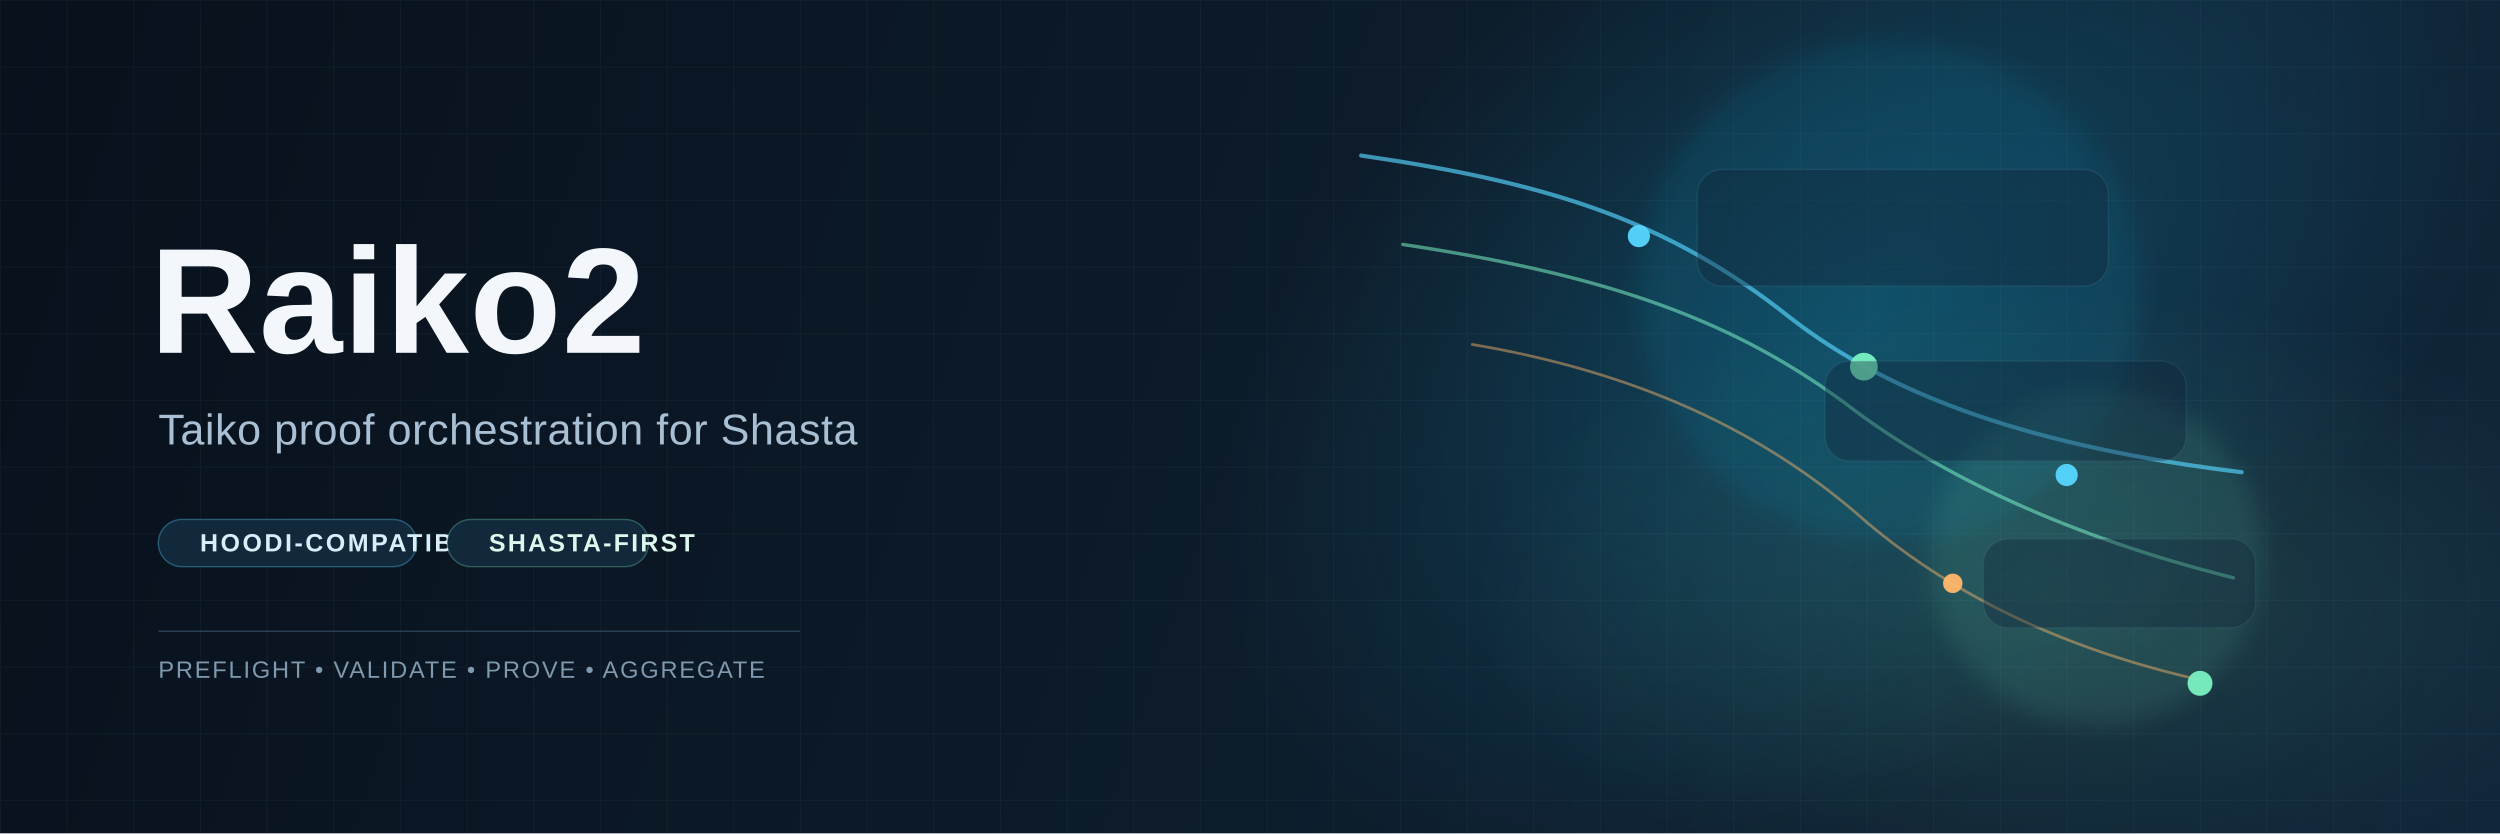
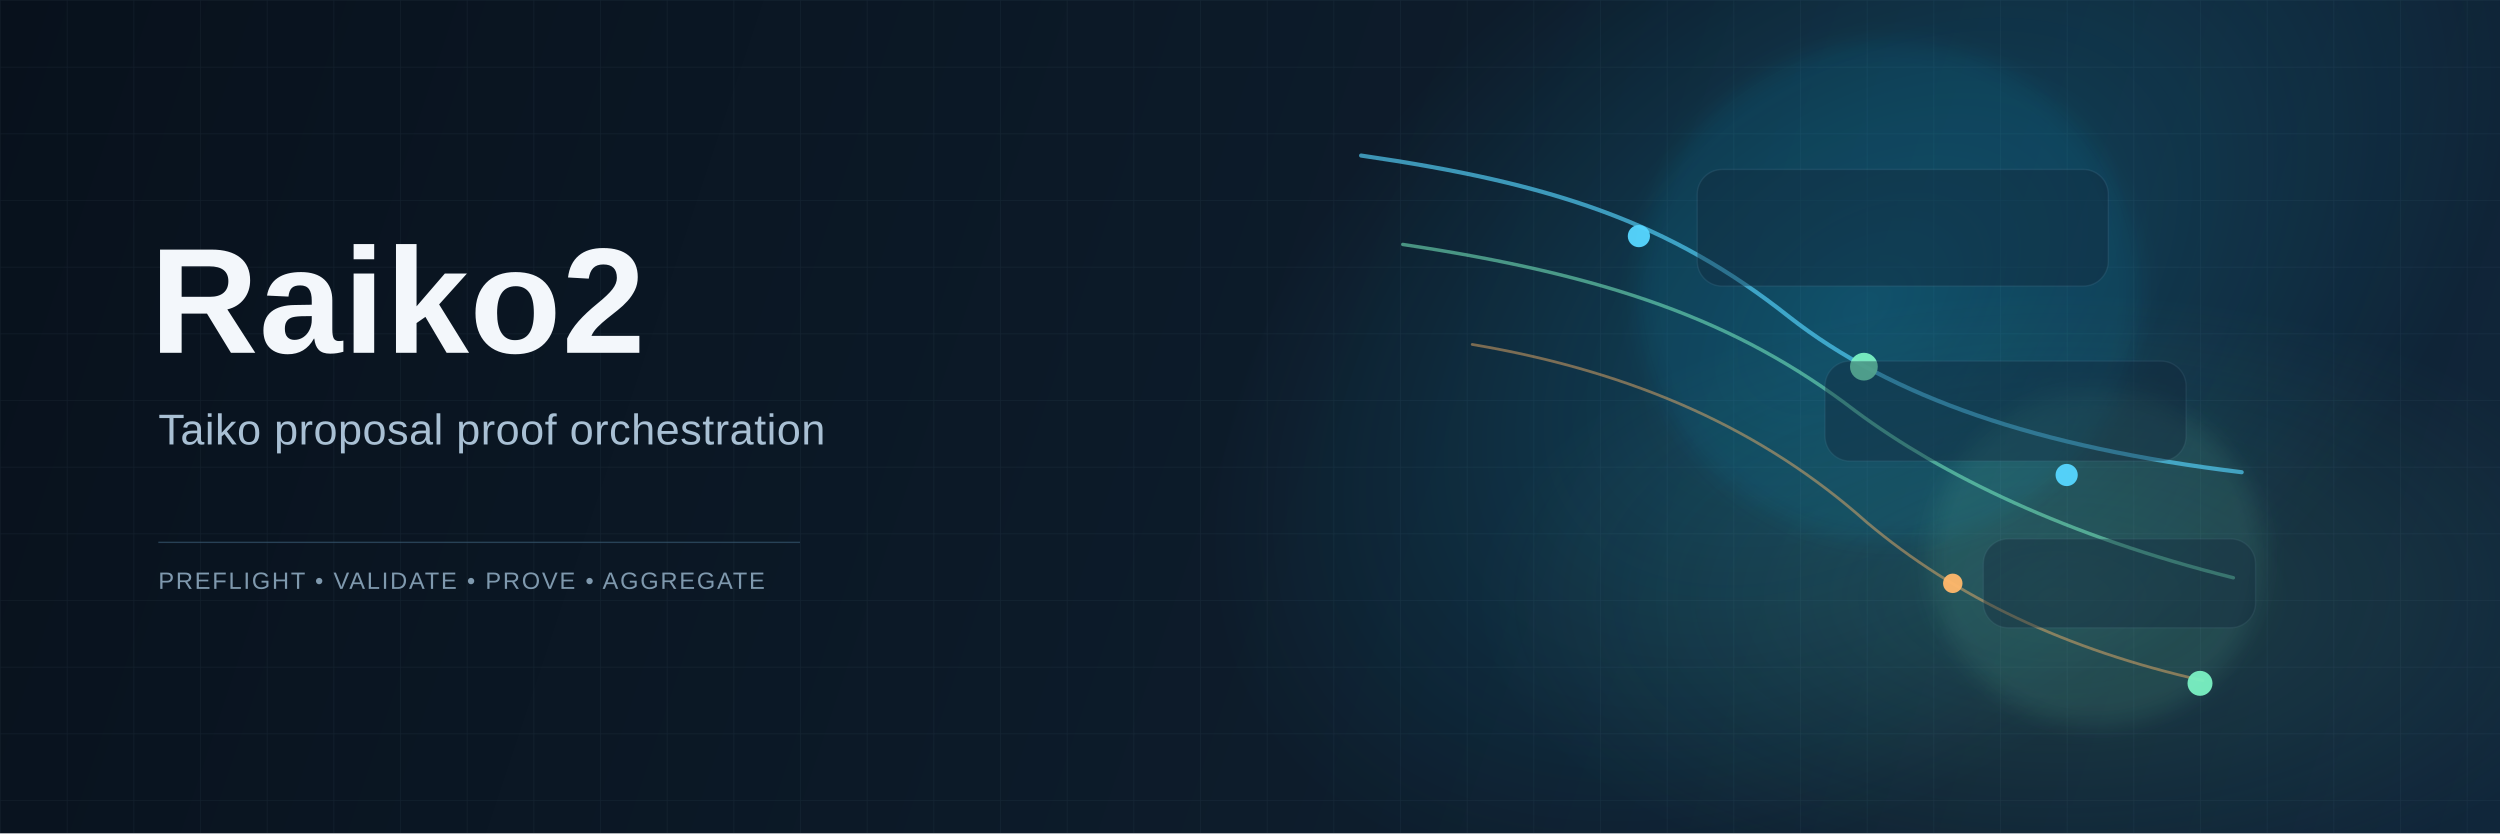
<svg xmlns="http://www.w3.org/2000/svg" width="1800" height="600" viewBox="0 0 1800 600" fill="none">
  <defs>
    <linearGradient id="bg" x1="0" y1="0" x2="1800" y2="600" gradientUnits="userSpaceOnUse">
      <stop offset="0" stop-color="#08111C" />
      <stop offset="0.55" stop-color="#0D1C2B" />
      <stop offset="1" stop-color="#10263A" />
    </linearGradient>
    <radialGradient id="glow" cx="0" cy="0" r="1" gradientUnits="userSpaceOnUse" gradientTransform="translate(1340 220) rotate(143.8) scale(530 330)">
      <stop stop-color="#1FD0FF" stop-opacity="0.22" />
      <stop offset="1" stop-color="#1FD0FF" stop-opacity="0" />
    </radialGradient>
    <radialGradient id="glow2" cx="0" cy="0" r="1" gradientUnits="userSpaceOnUse" gradientTransform="translate(1480 430) rotate(180) scale(420 220)">
      <stop stop-color="#7AF0C2" stop-opacity="0.14" />
      <stop offset="1" stop-color="#7AF0C2" stop-opacity="0" />
    </radialGradient>
    <pattern id="grid" width="48" height="48" patternUnits="userSpaceOnUse">
      <path d="M 48 0 L 0 0 0 48" fill="none" stroke="#86A7C1" stroke-opacity="0.08" stroke-width="1" />
    </pattern>
    <filter id="soft" x="-20%" y="-20%" width="140%" height="140%">
      <feGaussianBlur stdDeviation="8" />
    </filter>
  </defs>
  <rect width="1800" height="600" fill="url(#bg)" />
  <rect width="1800" height="600" fill="url(#grid)" />
  <rect width="1800" height="600" fill="url(#glow)" />
  <rect width="1800" height="600" fill="url(#glow2)" />
  <circle cx="1360" cy="210" r="180" fill="#1FD0FF" fill-opacity="0.08" filter="url(#soft)" />
  <circle cx="1510" cy="402" r="120" fill="#7AF0C2" fill-opacity="0.10" filter="url(#soft)" />
  <path d="M980 112C1118 132 1202 160 1288 228C1362 286 1466 322 1614 340" stroke="#56D6FF" stroke-width="3" stroke-opacity="0.65" stroke-linecap="round" />
  <path d="M1010 176C1156 198 1250 230 1336 296C1398 342 1488 386 1608 416" stroke="#7AF0C2" stroke-width="2.5" stroke-opacity="0.55" stroke-linecap="round" />
  <path d="M1060 248C1178 268 1270 310 1344 376C1408 430 1488 468 1586 490" stroke="#FFB86B" stroke-width="2" stroke-opacity="0.45" stroke-linecap="round" />
  <g opacity="0.95">
    <circle cx="1180" cy="170" r="8" fill="#56D6FF" />
    <circle cx="1342" cy="264" r="10" fill="#7AF0C2" />
    <circle cx="1488" cy="342" r="8" fill="#56D6FF" />
    <circle cx="1406" cy="420" r="7" fill="#FFB86B" />
    <circle cx="1584" cy="492" r="9" fill="#7AF0C2" />
  </g>
  <g opacity="0.38">
    <rect x="1222" y="122" width="296" height="84" rx="18" fill="#0F2234" stroke="#8FB5D0" stroke-opacity="0.28" />
    <rect x="1314" y="260" width="260" height="72" rx="18" fill="#102336" stroke="#8FB5D0" stroke-opacity="0.24" />
    <rect x="1428" y="388" width="196" height="64" rx="18" fill="#10263A" stroke="#8FB5D0" stroke-opacity="0.22" />
  </g>
  <text x="108" y="254" fill="#F3F7FB" font-family="Adwaita Sans, Liberation Sans, sans-serif" font-size="108" font-weight="700" letter-spacing="0.5">Raiko2</text>
-   <text x="114" y="320" fill="#A9C0D4" font-family="Adwaita Sans, Liberation Sans, sans-serif" font-size="31" font-weight="400" letter-spacing="0.4">Taiko proof orchestration for Shasta</text>
-   <rect x="114" y="374" width="186" height="34" rx="17" fill="#12283B" stroke="#56D6FF" stroke-opacity="0.34" />
-   <text x="144" y="397" fill="#D8EEF8" font-family="Adwaita Sans, Liberation Sans, sans-serif" font-size="18" font-weight="600" letter-spacing="1.8">HOODI-COMPATIBLE</text>
-   <rect x="322" y="374" width="145" height="34" rx="17" fill="#12283B" stroke="#7AF0C2" stroke-opacity="0.30" />
-   <text x="352" y="397" fill="#DCF7EC" font-family="Adwaita Sans, Liberation Sans, sans-serif" font-size="18" font-weight="600" letter-spacing="1.6">SHASTA-FIRST</text>
-   <rect x="114" y="454" width="462" height="1" fill="#35556D" fill-opacity="0.7" />
-   <text x="114" y="488" fill="#7F99AE" font-family="Adwaita Sans, Liberation Sans, sans-serif" font-size="17" font-weight="400" letter-spacing="1.3">PREFLIGHT  •  VALIDATE  •  PROVE  •  AGGREGATE</text>
+   <text x="114" y="320" fill="#A9C0D4" font-family="Adwaita Sans, Liberation Sans, sans-serif" font-size="31" font-weight="400" letter-spacing="0.4">Taiko proposal proof orchestration</text>
+   <rect x="114" y="390" width="462" height="1" fill="#35556D" fill-opacity="0.7" />
+   <text x="114" y="424" fill="#7F99AE" font-family="Adwaita Sans, Liberation Sans, sans-serif" font-size="17" font-weight="400" letter-spacing="1.3">PREFLIGHT  •  VALIDATE  •  PROVE  •  AGGREGATE</text>
</svg>
